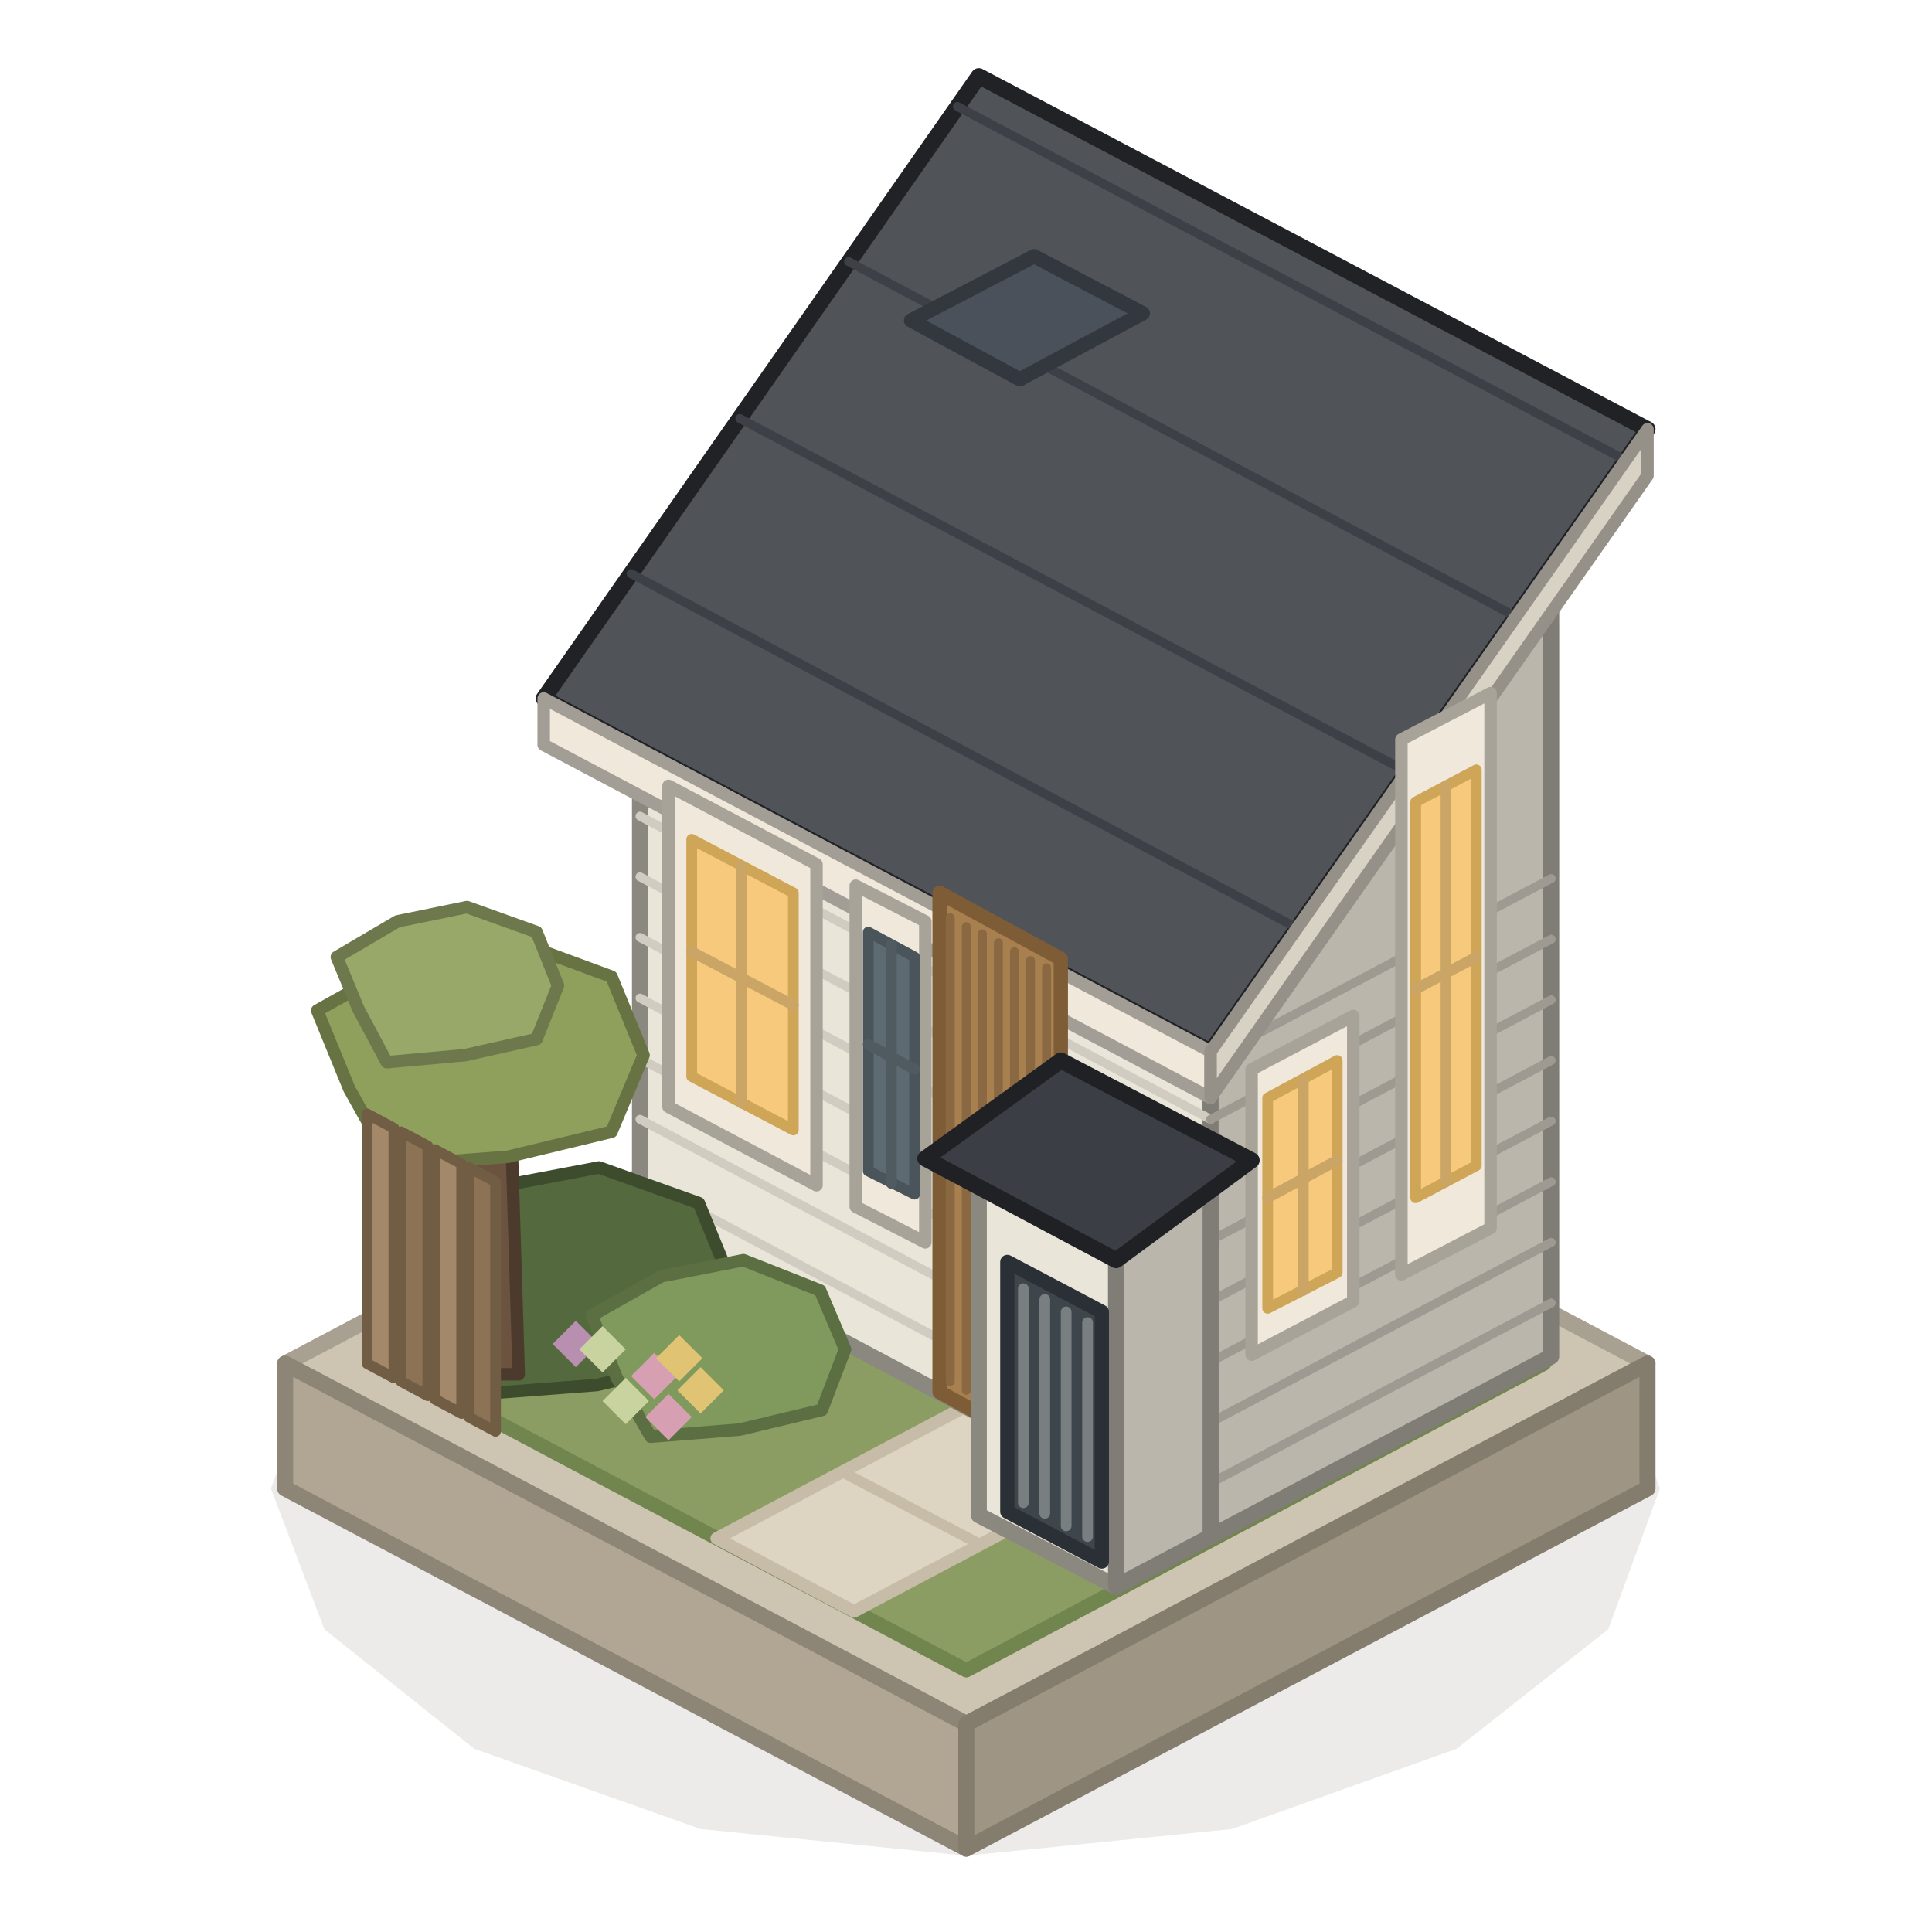
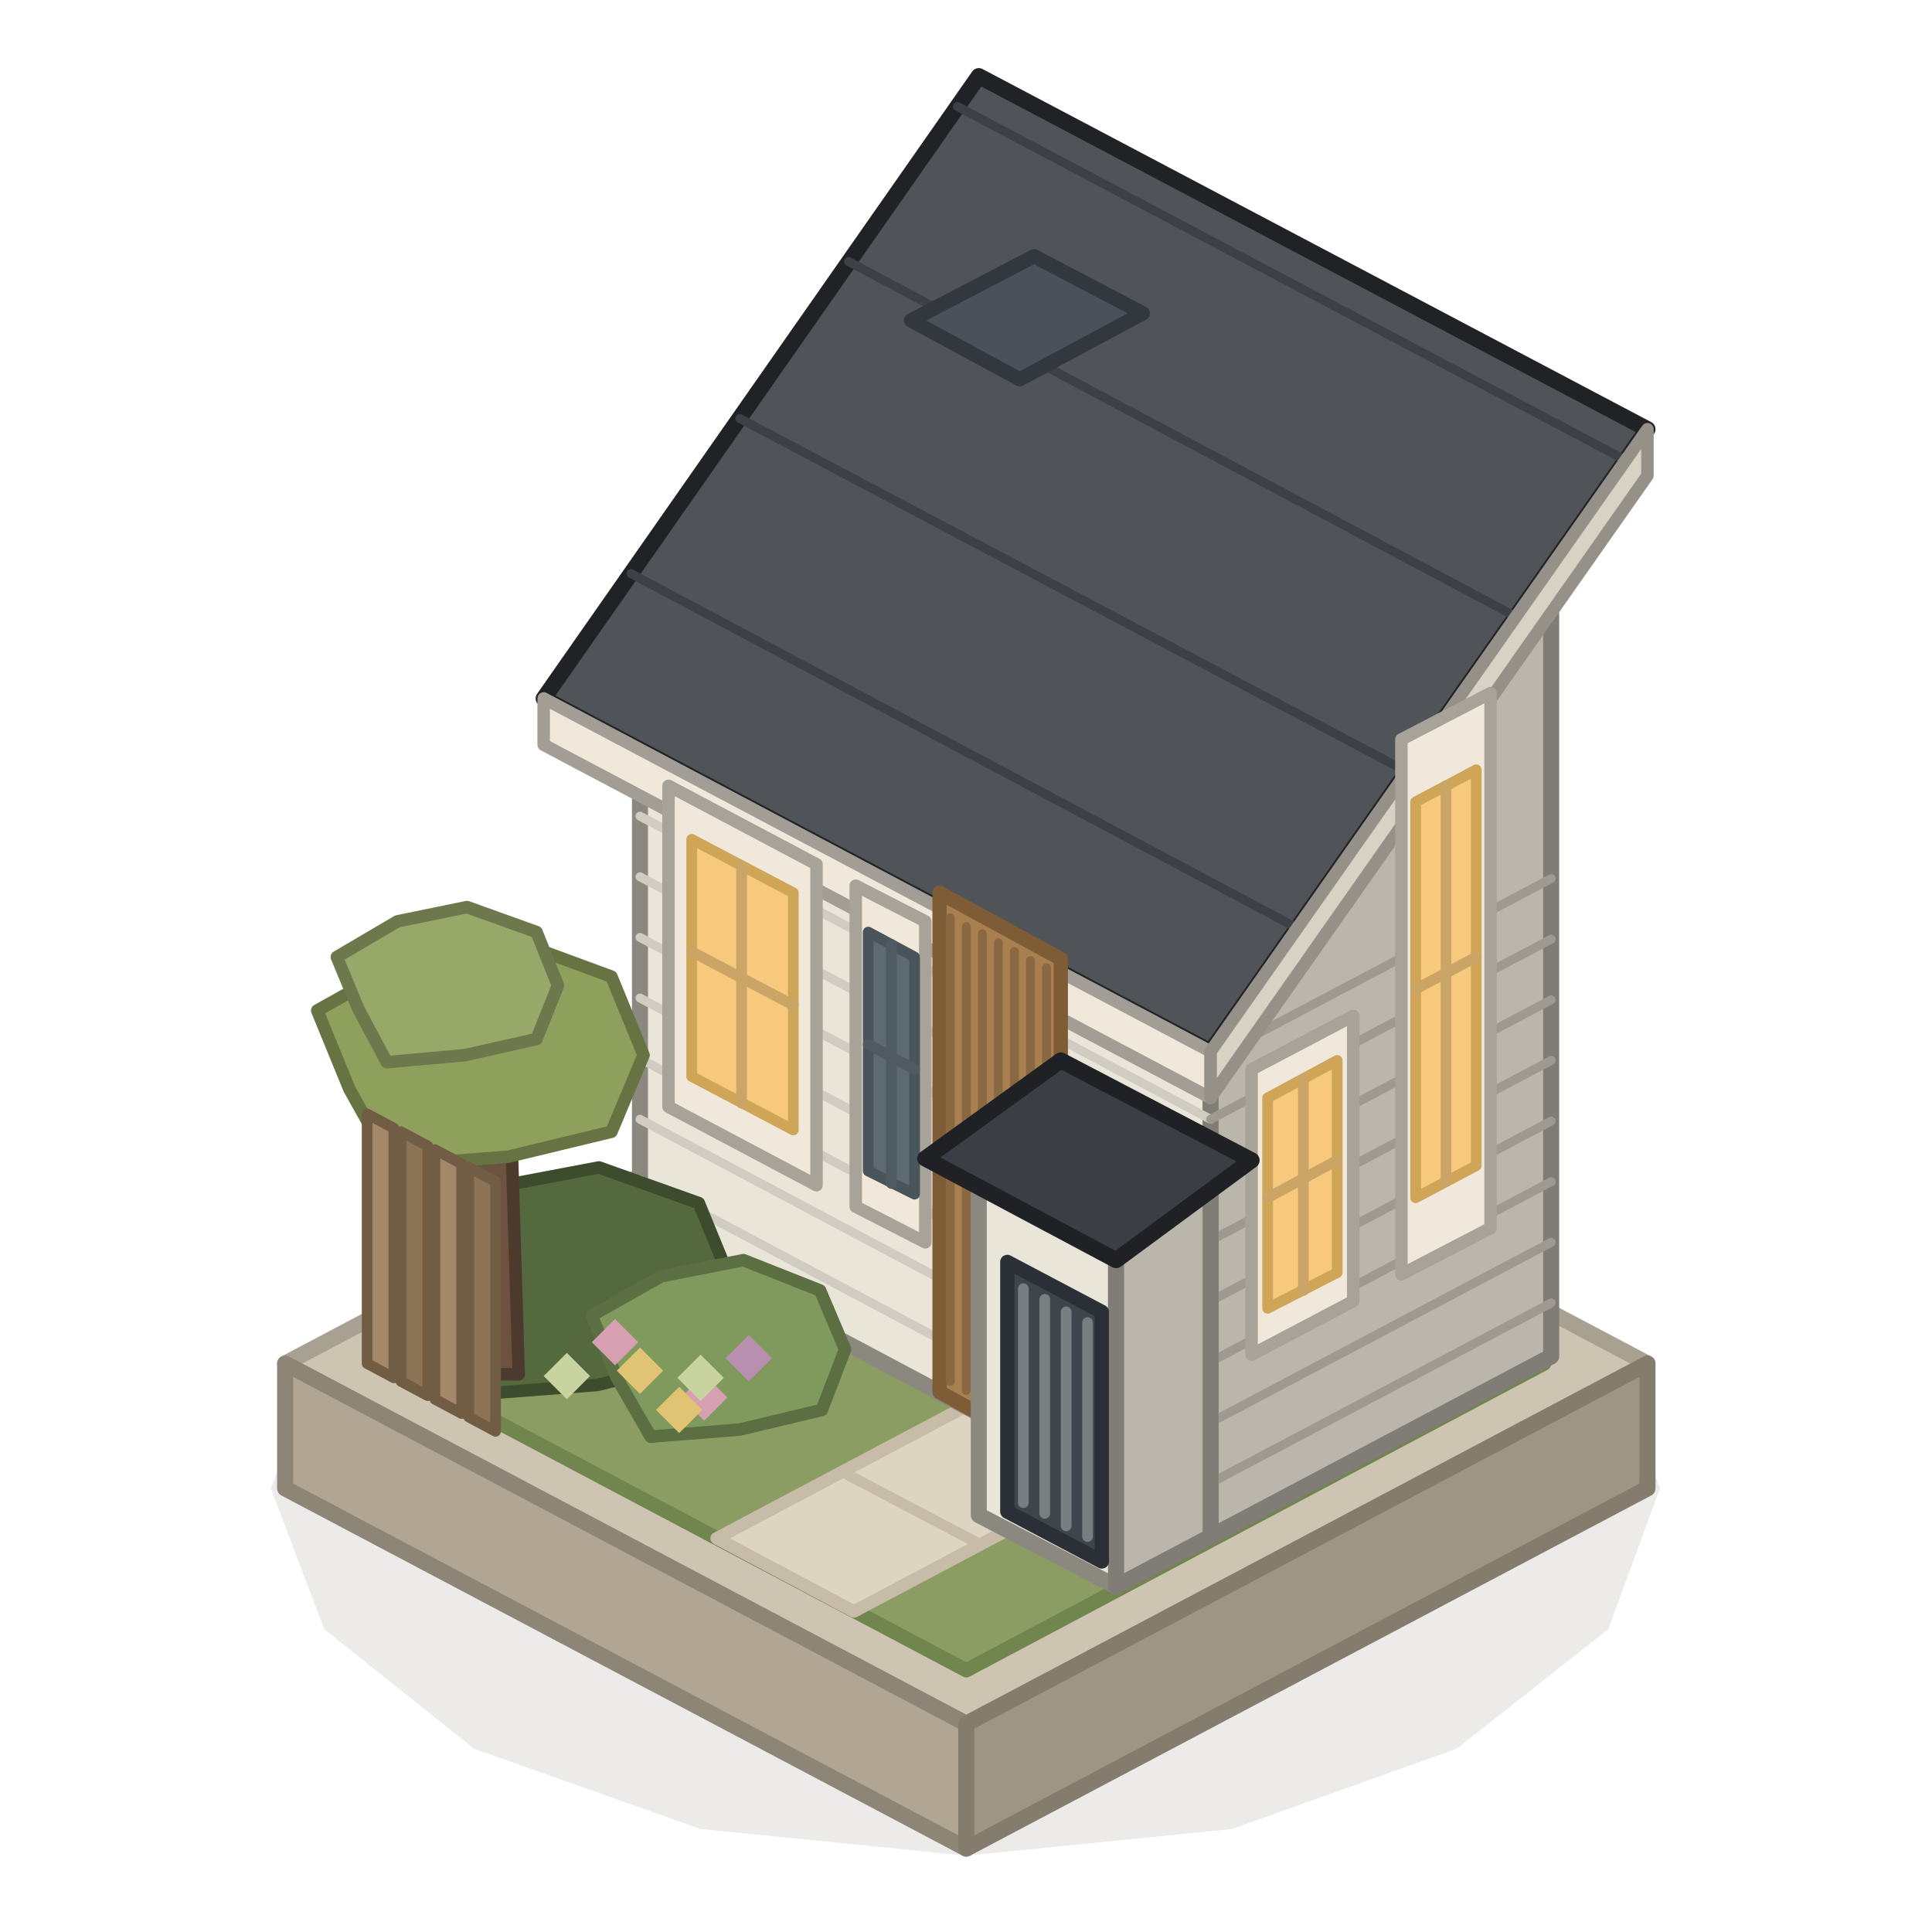
<svg xmlns="http://www.w3.org/2000/svg" viewBox="0 0 256 256" width="256" height="256">
-   <g transform="translate(37.78179 180.6839) scale(2.3628)">
+   <g transform="translate(37.78 180.68) scale(2.3628)">
    <path d="M77.1 7 L74.2 14.9 L65.7 21.6 L53.1 26.1 L38.2 27.6 L23.3 26.1 L10.6 21.6 L2.2 14.9 L-0.8 7 L2.2 -0.9 L10.6 -7.6 L23.3 -12.1 L38.2 -13.6 L53.1 -12.1 L65.7 -7.6 L74.2 -0.9 Z" fill="rgba(60,50,40,0.10)" />
    <path d="M0 0 L38.2 -20.2 L76.4 0 L38.2 20.2 Z" fill="#cdc4b1" stroke="#a8a191" stroke-width="0.9" stroke-linejoin="round" stroke-linecap="round" />
    <path d="M0 0 L38.2 20.2 L38.2 27.2 L0 7 Z" fill="#b0a693" stroke="#8d8576" stroke-width="0.9" stroke-linejoin="round" stroke-linecap="round" />
    <path d="M38.2 20.2 L76.4 0 L76.4 7 L38.2 27.2 Z" fill="#9e9584" stroke="#847d6e" stroke-width="0.9" stroke-linejoin="round" stroke-linecap="round" />
    <path d="M5.7 0 L38.2 -17.2 L70.6 0 L38.2 17.2 Z" fill="#8b9d63" stroke="#71854f" stroke-width="0.8" stroke-linejoin="round" stroke-linecap="round" />
    <path d="M24.2 9.8 L31.9 13.9 L67.2 -4.8 L59.5 -8.9 Z" fill="#ddd4c1" stroke="#c6bca7" stroke-width="0.7" stroke-linejoin="round" stroke-linecap="round" />
    <path d="M31.3 6.1 L38.9 10.1" fill="none" stroke="#c6bca7" stroke-width="0.6" stroke-linejoin="round" stroke-linecap="round" />
    <path d="M39.1 2 L46.7 6" fill="none" stroke="#c6bca7" stroke-width="0.6" stroke-linejoin="round" stroke-linecap="round" />
    <path d="M46.9 -2.2 L54.5 1.9" fill="none" stroke="#c6bca7" stroke-width="0.6" stroke-linejoin="round" stroke-linecap="round" />
    <path d="M54.6 -6.3 L62.3 -2.2" fill="none" stroke="#c6bca7" stroke-width="0.6" stroke-linejoin="round" stroke-linecap="round" />
    <path d="M19.9 -7.3 L51.9 9.7 L51.9 -20.3 L19.9 -37.3 Z" fill="#eae5d9" stroke="#8b8880" stroke-width="0.9" stroke-linejoin="round" stroke-linecap="round" />
    <path d="M51.9 9.7 L71 -0.4 L71 -52.4 L51.9 -20.3 Z" fill="#bab6ab" stroke="#807d76" stroke-width="0.9" stroke-linejoin="round" stroke-linecap="round" />
    <path d="M19.9 -10.3 L51.9 6.7" fill="none" stroke="#d1ccc1" stroke-width="0.5" stroke-linejoin="round" stroke-linecap="round" />
    <path d="M51.9 6.7 L71 -3.4" fill="none" stroke="#9e9a92" stroke-width="0.5" stroke-linejoin="round" stroke-linecap="round" />
    <path d="M19.9 -13.7 L51.9 3.3" fill="none" stroke="#d1ccc1" stroke-width="0.5" stroke-linejoin="round" stroke-linecap="round" />
    <path d="M51.9 3.3 L71 -6.8" fill="none" stroke="#9e9a92" stroke-width="0.5" stroke-linejoin="round" stroke-linecap="round" />
    <path d="M19.9 -17.1 L51.9 -0.1" fill="none" stroke="#d1ccc1" stroke-width="0.5" stroke-linejoin="round" stroke-linecap="round" />
    <path d="M51.9 -0.1 L71 -10.2" fill="none" stroke="#9e9a92" stroke-width="0.5" stroke-linejoin="round" stroke-linecap="round" />
    <path d="M19.9 -20.5 L51.9 -3.5" fill="none" stroke="#d1ccc1" stroke-width="0.5" stroke-linejoin="round" stroke-linecap="round" />
    <path d="M51.9 -3.5 L71 -13.6" fill="none" stroke="#9e9a92" stroke-width="0.5" stroke-linejoin="round" stroke-linecap="round" />
    <path d="M19.9 -23.9 L51.9 -6.9" fill="none" stroke="#d1ccc1" stroke-width="0.5" stroke-linejoin="round" stroke-linecap="round" />
    <path d="M51.9 -6.9 L71 -17" fill="none" stroke="#9e9a92" stroke-width="0.5" stroke-linejoin="round" stroke-linecap="round" />
    <path d="M19.9 -27.3 L51.9 -10.3" fill="none" stroke="#d1ccc1" stroke-width="0.5" stroke-linejoin="round" stroke-linecap="round" />
    <path d="M51.9 -10.3 L71 -20.4" fill="none" stroke="#9e9a92" stroke-width="0.5" stroke-linejoin="round" stroke-linecap="round" />
    <path d="M19.9 -30.7 L51.9 -13.7" fill="none" stroke="#d1ccc1" stroke-width="0.5" stroke-linejoin="round" stroke-linecap="round" />
    <path d="M51.9 -13.7 L71 -23.8" fill="none" stroke="#9e9a92" stroke-width="0.5" stroke-linejoin="round" stroke-linecap="round" />
    <path d="M19.9 -34.1 L51.9 -17.1" fill="none" stroke="#d1ccc1" stroke-width="0.5" stroke-linejoin="round" stroke-linecap="round" />
    <path d="M51.9 -17.1 L71 -27.2" fill="none" stroke="#9e9a92" stroke-width="0.5" stroke-linejoin="round" stroke-linecap="round" />
    <path d="M14.5 -37.3 L51.9 -17.5 L76.4 -52.4 L38.9 -72.2 Z" fill="#505358" stroke="#202226" stroke-width="0.9" stroke-linejoin="round" stroke-linecap="round" />
    <path d="M19.4 -44.3 L56.8 -24.4" fill="none" stroke="#3d4147" stroke-width="0.5" stroke-linejoin="round" stroke-linecap="round" />
    <path d="M25.5 -53 L62.9 -33.2" fill="none" stroke="#3d4147" stroke-width="0.5" stroke-linejoin="round" stroke-linecap="round" />
    <path d="M31.6 -61.8 L69 -41.9" fill="none" stroke="#3d4147" stroke-width="0.5" stroke-linejoin="round" stroke-linecap="round" />
    <path d="M37.7 -70.5 L75.1 -50.7" fill="none" stroke="#3d4147" stroke-width="0.5" stroke-linejoin="round" stroke-linecap="round" />
    <path d="M14.5 -37.3 L51.9 -17.5 L51.9 -14.9 L14.5 -34.7 Z" fill="#f0e9db" stroke="#a39e95" stroke-width="0.7" stroke-linejoin="round" stroke-linecap="round" />
    <path d="M51.9 -17.5 L76.4 -52.4 L76.4 -49.8 L51.9 -14.9 Z" fill="#d8d2c5" stroke="#959088" stroke-width="0.7" stroke-linejoin="round" stroke-linecap="round" />
    <path d="M21.5 -14.4 L29.8 -10 L29.8 -28 L21.5 -32.4 Z" fill="#f0e9db" stroke="#a8a399" stroke-width="0.7" stroke-linejoin="round" stroke-linecap="round" />
    <path d="M22.8 -16.1 L28.5 -13.1 L28.5 -26.4 L22.8 -29.4 Z" fill="#f6c97c" stroke="#cfa557" stroke-width="0.6" stroke-linejoin="round" stroke-linecap="round" />
    <path d="M25.6 -14.6 L25.6 -27.9" fill="none" stroke="#caa566" stroke-width="0.6" stroke-linejoin="round" stroke-linecap="round" />
    <path d="M22.8 -23.1 L28.5 -20.1" fill="none" stroke="#caa566" stroke-width="0.6" stroke-linejoin="round" stroke-linecap="round" />
    <path d="M32 -8.8 L35.9 -6.8 L35.9 -24.8 L32 -26.8 Z" fill="#f0e9db" stroke="#a8a399" stroke-width="0.7" stroke-linejoin="round" stroke-linecap="round" />
    <path d="M32.7 -10.8 L35.3 -9.5 L35.3 -22.8 L32.7 -24.2 Z" fill="#5d6a72" stroke="#4a555b" stroke-width="0.6" stroke-linejoin="round" stroke-linecap="round" />
    <path d="M34 -10.1 L34 -23.5" fill="none" stroke="#4f5a61" stroke-width="0.6" stroke-linejoin="round" stroke-linecap="round" />
    <path d="M32.7 -17.9 L35.3 -16.5" fill="none" stroke="#4f5a61" stroke-width="0.6" stroke-linejoin="round" stroke-linecap="round" />
    <path d="M54.2 -0.5 L59.9 -3.5 L59.9 -19.5 L54.2 -16.5 Z" fill="#f0e9db" stroke="#a8a399" stroke-width="0.7" stroke-linejoin="round" stroke-linecap="round" />
    <path d="M55.1 -3.1 L59 -5.1 L59 -17 L55.1 -14.9 Z" fill="#f6c97c" stroke="#cfa557" stroke-width="0.6" stroke-linejoin="round" stroke-linecap="round" />
    <path d="M57.1 -4.1 L57.1 -15.9" fill="none" stroke="#caa566" stroke-width="0.6" stroke-linejoin="round" stroke-linecap="round" />
    <path d="M55.1 -9.3 L59 -11.4" fill="none" stroke="#caa566" stroke-width="0.6" stroke-linejoin="round" stroke-linecap="round" />
    <path d="M62.6 -5 L67.6 -7.6 L67.6 -37.6 L62.6 -35 Z" fill="#f0e9db" stroke="#a8a399" stroke-width="0.7" stroke-linejoin="round" stroke-linecap="round" />
    <path d="M63.4 -9.3 L66.8 -11.1 L66.8 -33.3 L63.4 -31.5 Z" fill="#f6c97c" stroke="#cfa557" stroke-width="0.6" stroke-linejoin="round" stroke-linecap="round" />
    <path d="M65.1 -10.2 L65.1 -32.4" fill="none" stroke="#caa566" stroke-width="0.6" stroke-linejoin="round" stroke-linecap="round" />
    <path d="M63.4 -21 L66.8 -22.8" fill="none" stroke="#caa566" stroke-width="0.6" stroke-linejoin="round" stroke-linecap="round" />
    <path d="M43.6 4.3 L47.1 6.2 L47.1 -11.8 L43.6 -13.7 Z" fill="#f0e9db" stroke="#a8a399" stroke-width="0.7" stroke-linejoin="round" stroke-linecap="round" />
    <path d="M44.1 4.6 L46.6 5.9 L46.6 -11 L44.1 -12.4 Z" fill="#4a3b2e" stroke="#342920" stroke-width="0.6" stroke-linejoin="round" stroke-linecap="round" />
    <path d="M45.1 -3 L46.1 -4 L47.1 -3 L46.1 -2 Z" fill="#cfa557" />
    <path d="M36.7 1.6 L43.5 5.3 L43.5 -22.7 L36.7 -26.4 Z" fill="#a87f4f" stroke="#7d5c36" stroke-width="0.8" stroke-linejoin="round" stroke-linecap="round" />
    <path d="M37.3 1 L37.3 -25" fill="none" stroke="#8a6841" stroke-width="0.5" stroke-linejoin="round" stroke-linecap="round" />
    <path d="M38.2 1.5 L38.2 -24.5" fill="none" stroke="#8a6841" stroke-width="0.5" stroke-linejoin="round" stroke-linecap="round" />
    <path d="M39.1 1.9 L39.1 -24.1" fill="none" stroke="#8a6841" stroke-width="0.5" stroke-linejoin="round" stroke-linecap="round" />
    <path d="M40 2.4 L40 -23.6" fill="none" stroke="#8a6841" stroke-width="0.5" stroke-linejoin="round" stroke-linecap="round" />
    <path d="M40.9 2.9 L40.9 -23.1" fill="none" stroke="#8a6841" stroke-width="0.5" stroke-linejoin="round" stroke-linecap="round" />
    <path d="M41.8 3.4 L41.8 -22.6" fill="none" stroke="#8a6841" stroke-width="0.5" stroke-linejoin="round" stroke-linecap="round" />
    <path d="M42.7 3.8 L42.7 -22.2" fill="none" stroke="#8a6841" stroke-width="0.5" stroke-linejoin="round" stroke-linecap="round" />
    <path d="M38.9 8.5 L46.6 12.5 L46.6 -7.5 L38.9 -11.5 Z" fill="#eae5d9" stroke="#8b8880" stroke-width="0.9" stroke-linejoin="round" stroke-linecap="round" />
    <path d="M46.6 12.5 L51.9 9.7 L51.9 -10.3 L46.6 -7.5 Z" fill="#bab6ab" stroke="#807d76" stroke-width="0.9" stroke-linejoin="round" stroke-linecap="round" />
    <path d="M35.9 -11.5 L46.6 -5.8 L54.2 -11.4 L43.5 -17 Z" fill="#3b3f45" stroke="#1f2125" stroke-width="0.9" stroke-linejoin="round" stroke-linecap="round" />
    <path d="M40.5 8.3 L45.8 11.1 L45.8 -2.9 L40.5 -5.7 Z" fill="#3f464b" stroke="#2b3036" stroke-width="0.8" stroke-linejoin="round" stroke-linecap="round" />
    <path d="M41.4 7.8 L41.4 -4.2" fill="none" stroke="#797e81" stroke-width="0.6" stroke-linejoin="round" stroke-linecap="round" />
    <path d="M42.6 8.4 L42.6 -3.6" fill="none" stroke="#797e81" stroke-width="0.6" stroke-linejoin="round" stroke-linecap="round" />
    <path d="M43.8 9.1 L43.8 -2.9" fill="none" stroke="#797e81" stroke-width="0.6" stroke-linejoin="round" stroke-linecap="round" />
    <path d="M45 9.7 L45 -2.3" fill="none" stroke="#797e81" stroke-width="0.6" stroke-linejoin="round" stroke-linecap="round" />
    <path d="M35.1 -58.5 L42 -62.1 L48.1 -58.9 L41.2 -55.2 Z" fill="#4b515a" stroke="#33383f" stroke-width="0.8" stroke-linejoin="round" stroke-linecap="round" />
    <path d="M25 -4.6 L23.3 -0.2 L17.5 1.2 L11 1.7 L8.6 -2.6 L6.8 -7 L11.8 -9.9 L17.6 -11 L23.2 -9 Z" fill="#54693d" stroke="#3c4c2c" stroke-width="0.7" stroke-linejoin="round" stroke-linecap="round" />
    <path d="M31.4 -0.8 L30.1 2.6 L25.5 3.7 L20.5 4.1 L18.6 0.8 L17.2 -2.7 L21.1 -4.9 L25.7 -5.8 L30 -4.1 Z" fill="#7f9a5c" stroke="#5b6f42" stroke-width="0.7" stroke-linejoin="round" stroke-linecap="round" />
    <path d="M9.1 0.6 L13.1 0.6 L12.7 -12.4 L9.5 -12.4 Z" fill="#6b5340" stroke="#4c3b2c" stroke-width="0.7" stroke-linejoin="round" stroke-linecap="round" />
    <path d="M20.1 -17.3 L18.3 -13 L12.5 -11.6 L6 -11.1 L3.6 -15.4 L1.8 -19.8 L6.8 -22.6 L12.6 -23.8 L18.3 -21.7 Z" fill="#8fa05c" stroke="#677342" stroke-width="0.7" stroke-linejoin="round" stroke-linecap="round" />
    <path d="M15.3 -21.2 L14.1 -18.2 L10.1 -17.3 L5.7 -16.9 L4.1 -19.9 L2.9 -22.8 L6.3 -24.8 L10.2 -25.6 L14.1 -24.2 Z" fill="#98a869" stroke="#6d794c" stroke-width="0.7" stroke-linejoin="round" stroke-linecap="round" />
-     <path d="M20.2 3 L21.5 1.7 L22.8 3 L21.5 4.3 Z" fill="#d6a0b2" />
-     <path d="M22 1.5 L23.3 0.2 L24.6 1.5 L23.3 2.8 Z" fill="#e0c473" />
-     <path d="M17.8 2.1 L19.1 0.8 L20.4 2.1 L19.1 3.4 Z" fill="#c9d3a0" />
-     <path d="M15 -1.1 L16.3 -2.4 L17.6 -1.1 L16.3 0.2 Z" fill="#b98fb0" />
-     <path d="M19.4 0.7 L20.7 -0.6 L22 0.7 L20.7 2 Z" fill="#d6a0b2" />
-     <path d="M20.8 -0.3 L22.1 -1.6 L23.4 -0.3 L22.1 1 Z" fill="#e0c473" />
-     <path d="M16.5 -0.8 L17.8 -2.1 L19.1 -0.8 L17.8 0.5 Z" fill="#c9d3a0" />
+     <path d="M22.2 1.9 L23.5 0.6 L24.8 1.9 L23.5 3.2 Z" fill="#d6a0b2" />
+     <path d="M18.6 0.4 L19.9 -0.9 L21.2 0.4 L19.9 1.7 Z" fill="#e0c473" />
+     <path d="M22 0.8 L23.3 -0.5 L24.6 0.8 L23.3 2.1 Z" fill="#c9d3a0" />
+     <path d="M24.7 -0.3 L26 -1.6 L27.3 -0.3 L26 1 Z" fill="#b98fb0" />
+     <path d="M17.2 -1.2 L18.5 -2.5 L19.8 -1.2 L18.5 0.1 Z" fill="#d6a0b2" />
+     <path d="M20.8 2.6 L22.1 1.3 L23.4 2.6 L22.1 3.9 Z" fill="#e0c473" />
+     <path d="M14.5 0.7 L15.8 -0.6 L17.1 0.7 L15.8 2 Z" fill="#c9d3a0" />
    <path d="M4.6 0 L6.1 0.8 L6.1 -13.2 L4.6 -14 Z" fill="#a4886a" stroke="#715c44" stroke-width="0.6" stroke-linejoin="round" stroke-linecap="round" />
    <path d="M6.5 1 L8 1.8 L8 -12.2 L6.5 -13 Z" fill="#8d7355" stroke="#715c44" stroke-width="0.6" stroke-linejoin="round" stroke-linecap="round" />
    <path d="M8.4 2 L9.9 2.8 L9.9 -11.2 L8.4 -12 Z" fill="#a4886a" stroke="#715c44" stroke-width="0.6" stroke-linejoin="round" stroke-linecap="round" />
    <path d="M10.3 3 L11.8 3.8 L11.8 -10.2 L10.3 -11 Z" fill="#8d7355" stroke="#715c44" stroke-width="0.6" stroke-linejoin="round" stroke-linecap="round" />
  </g>
</svg>
